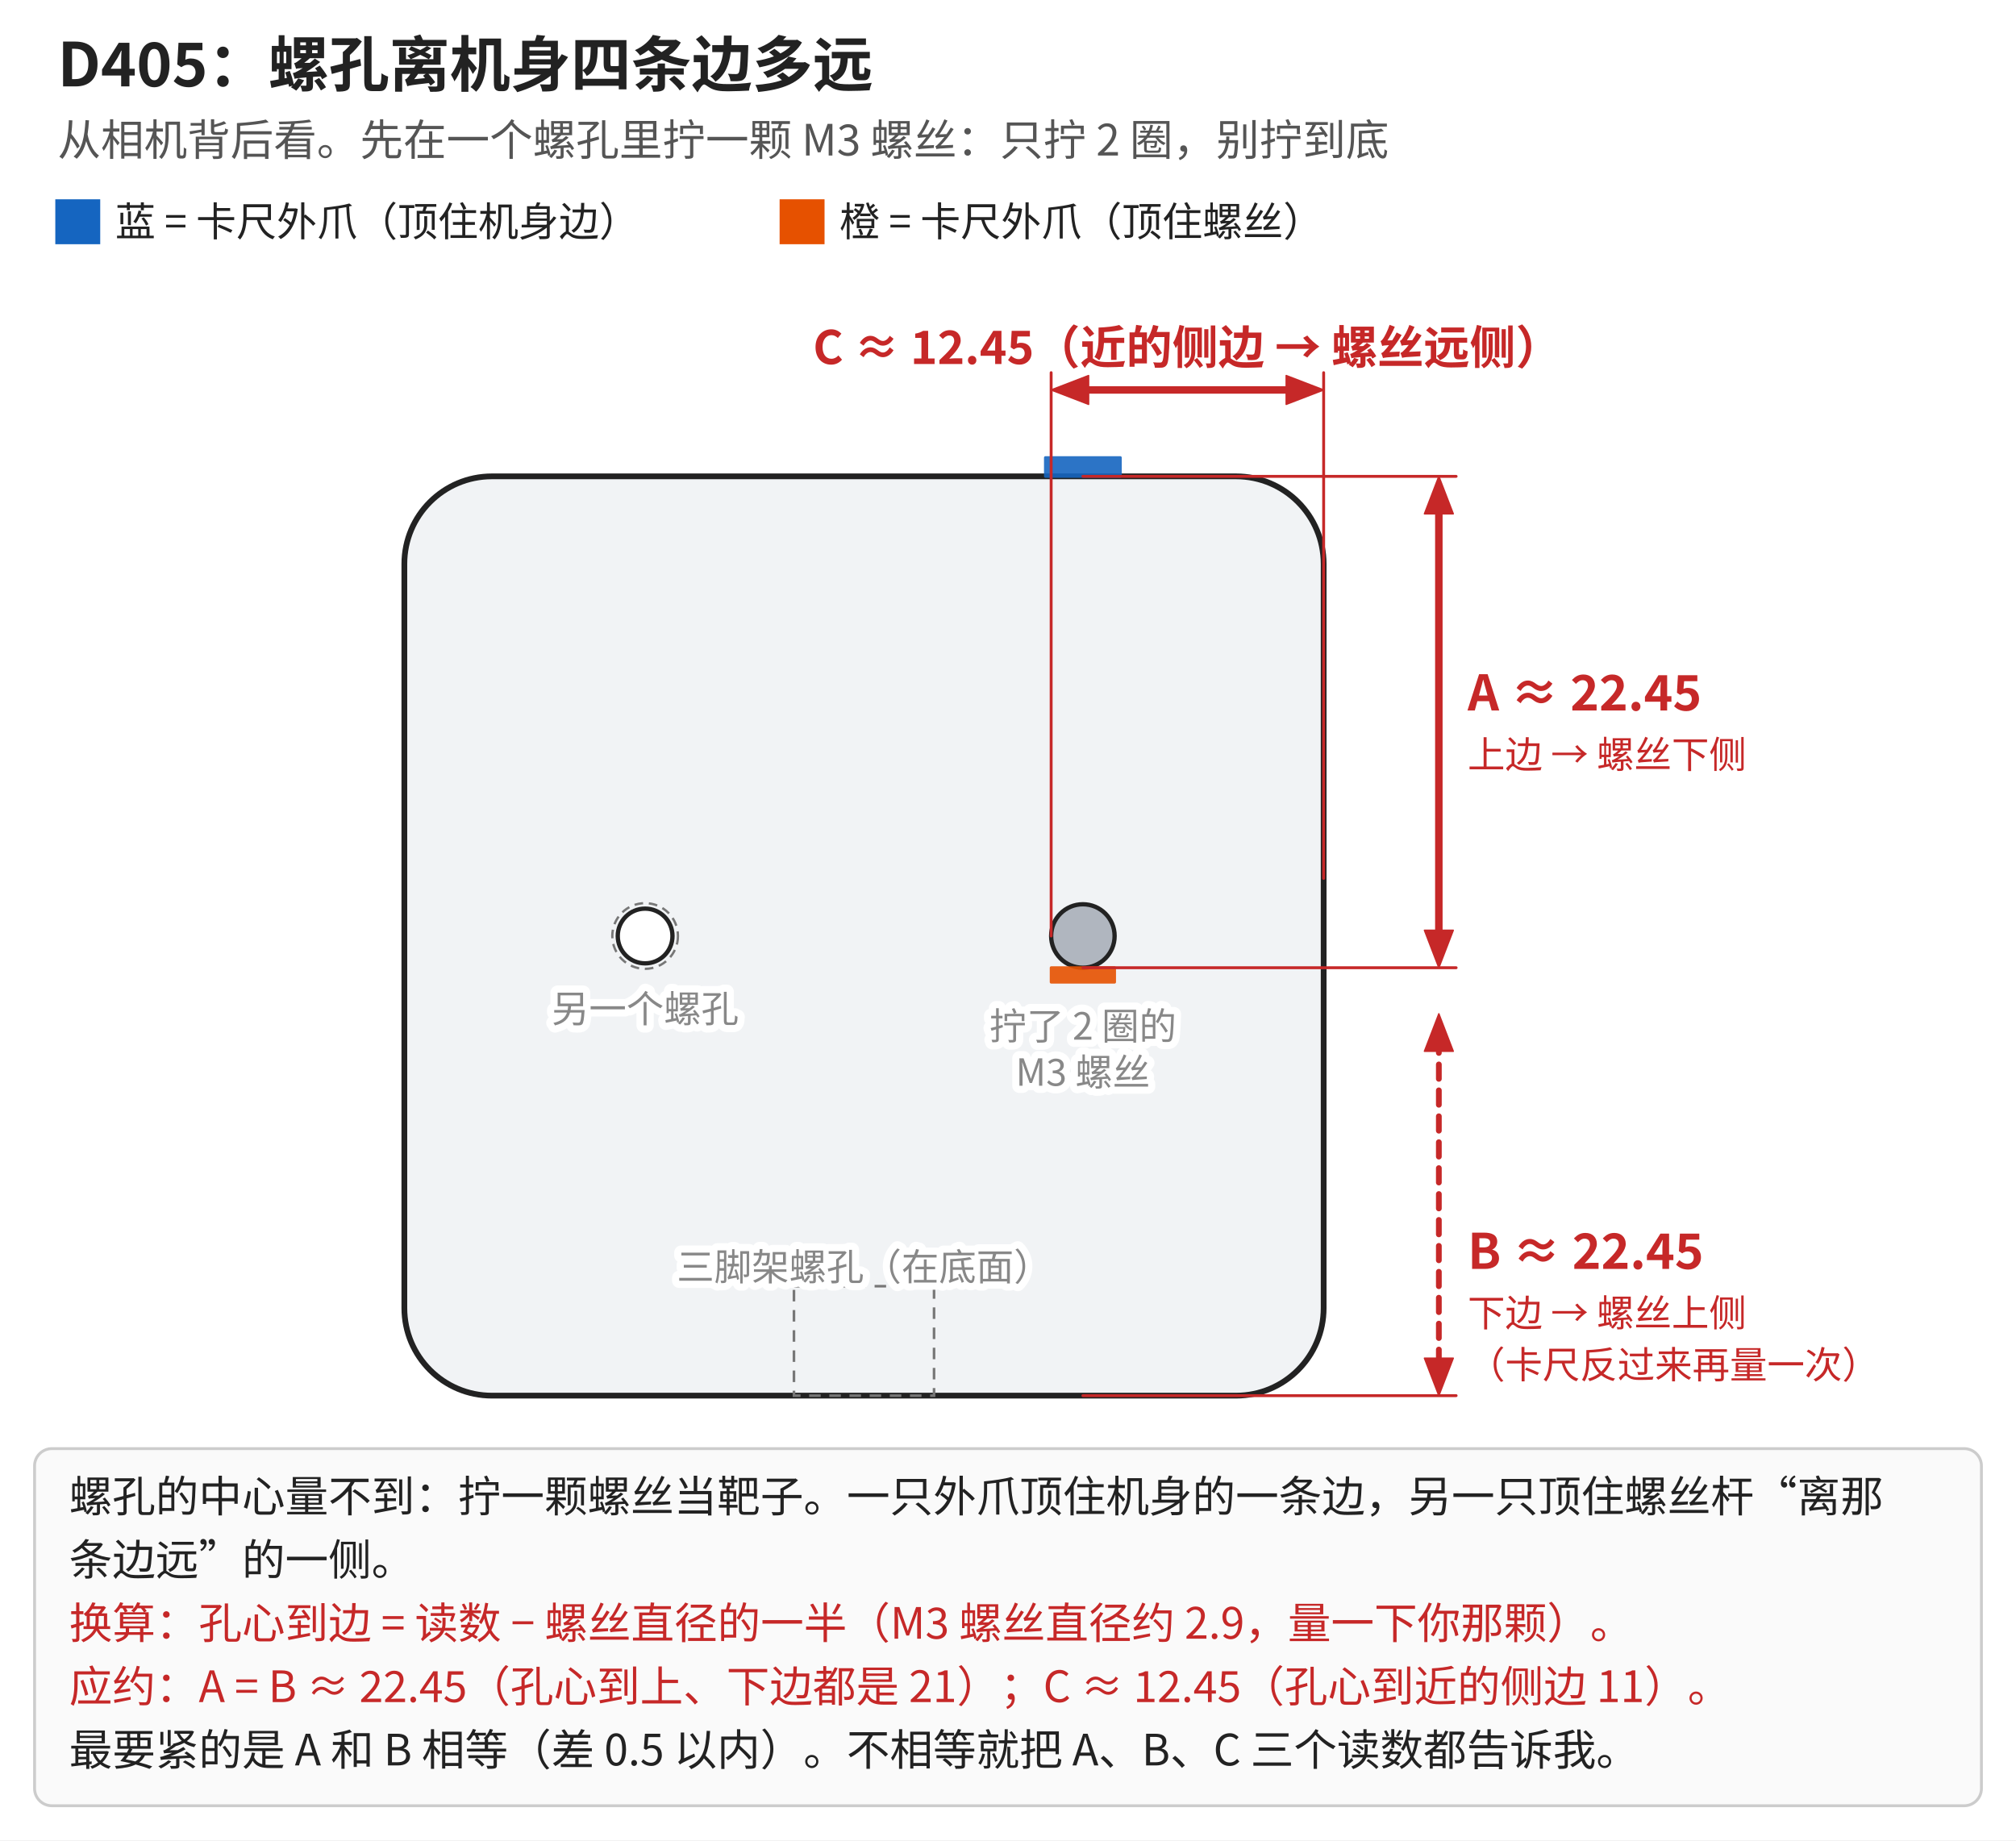
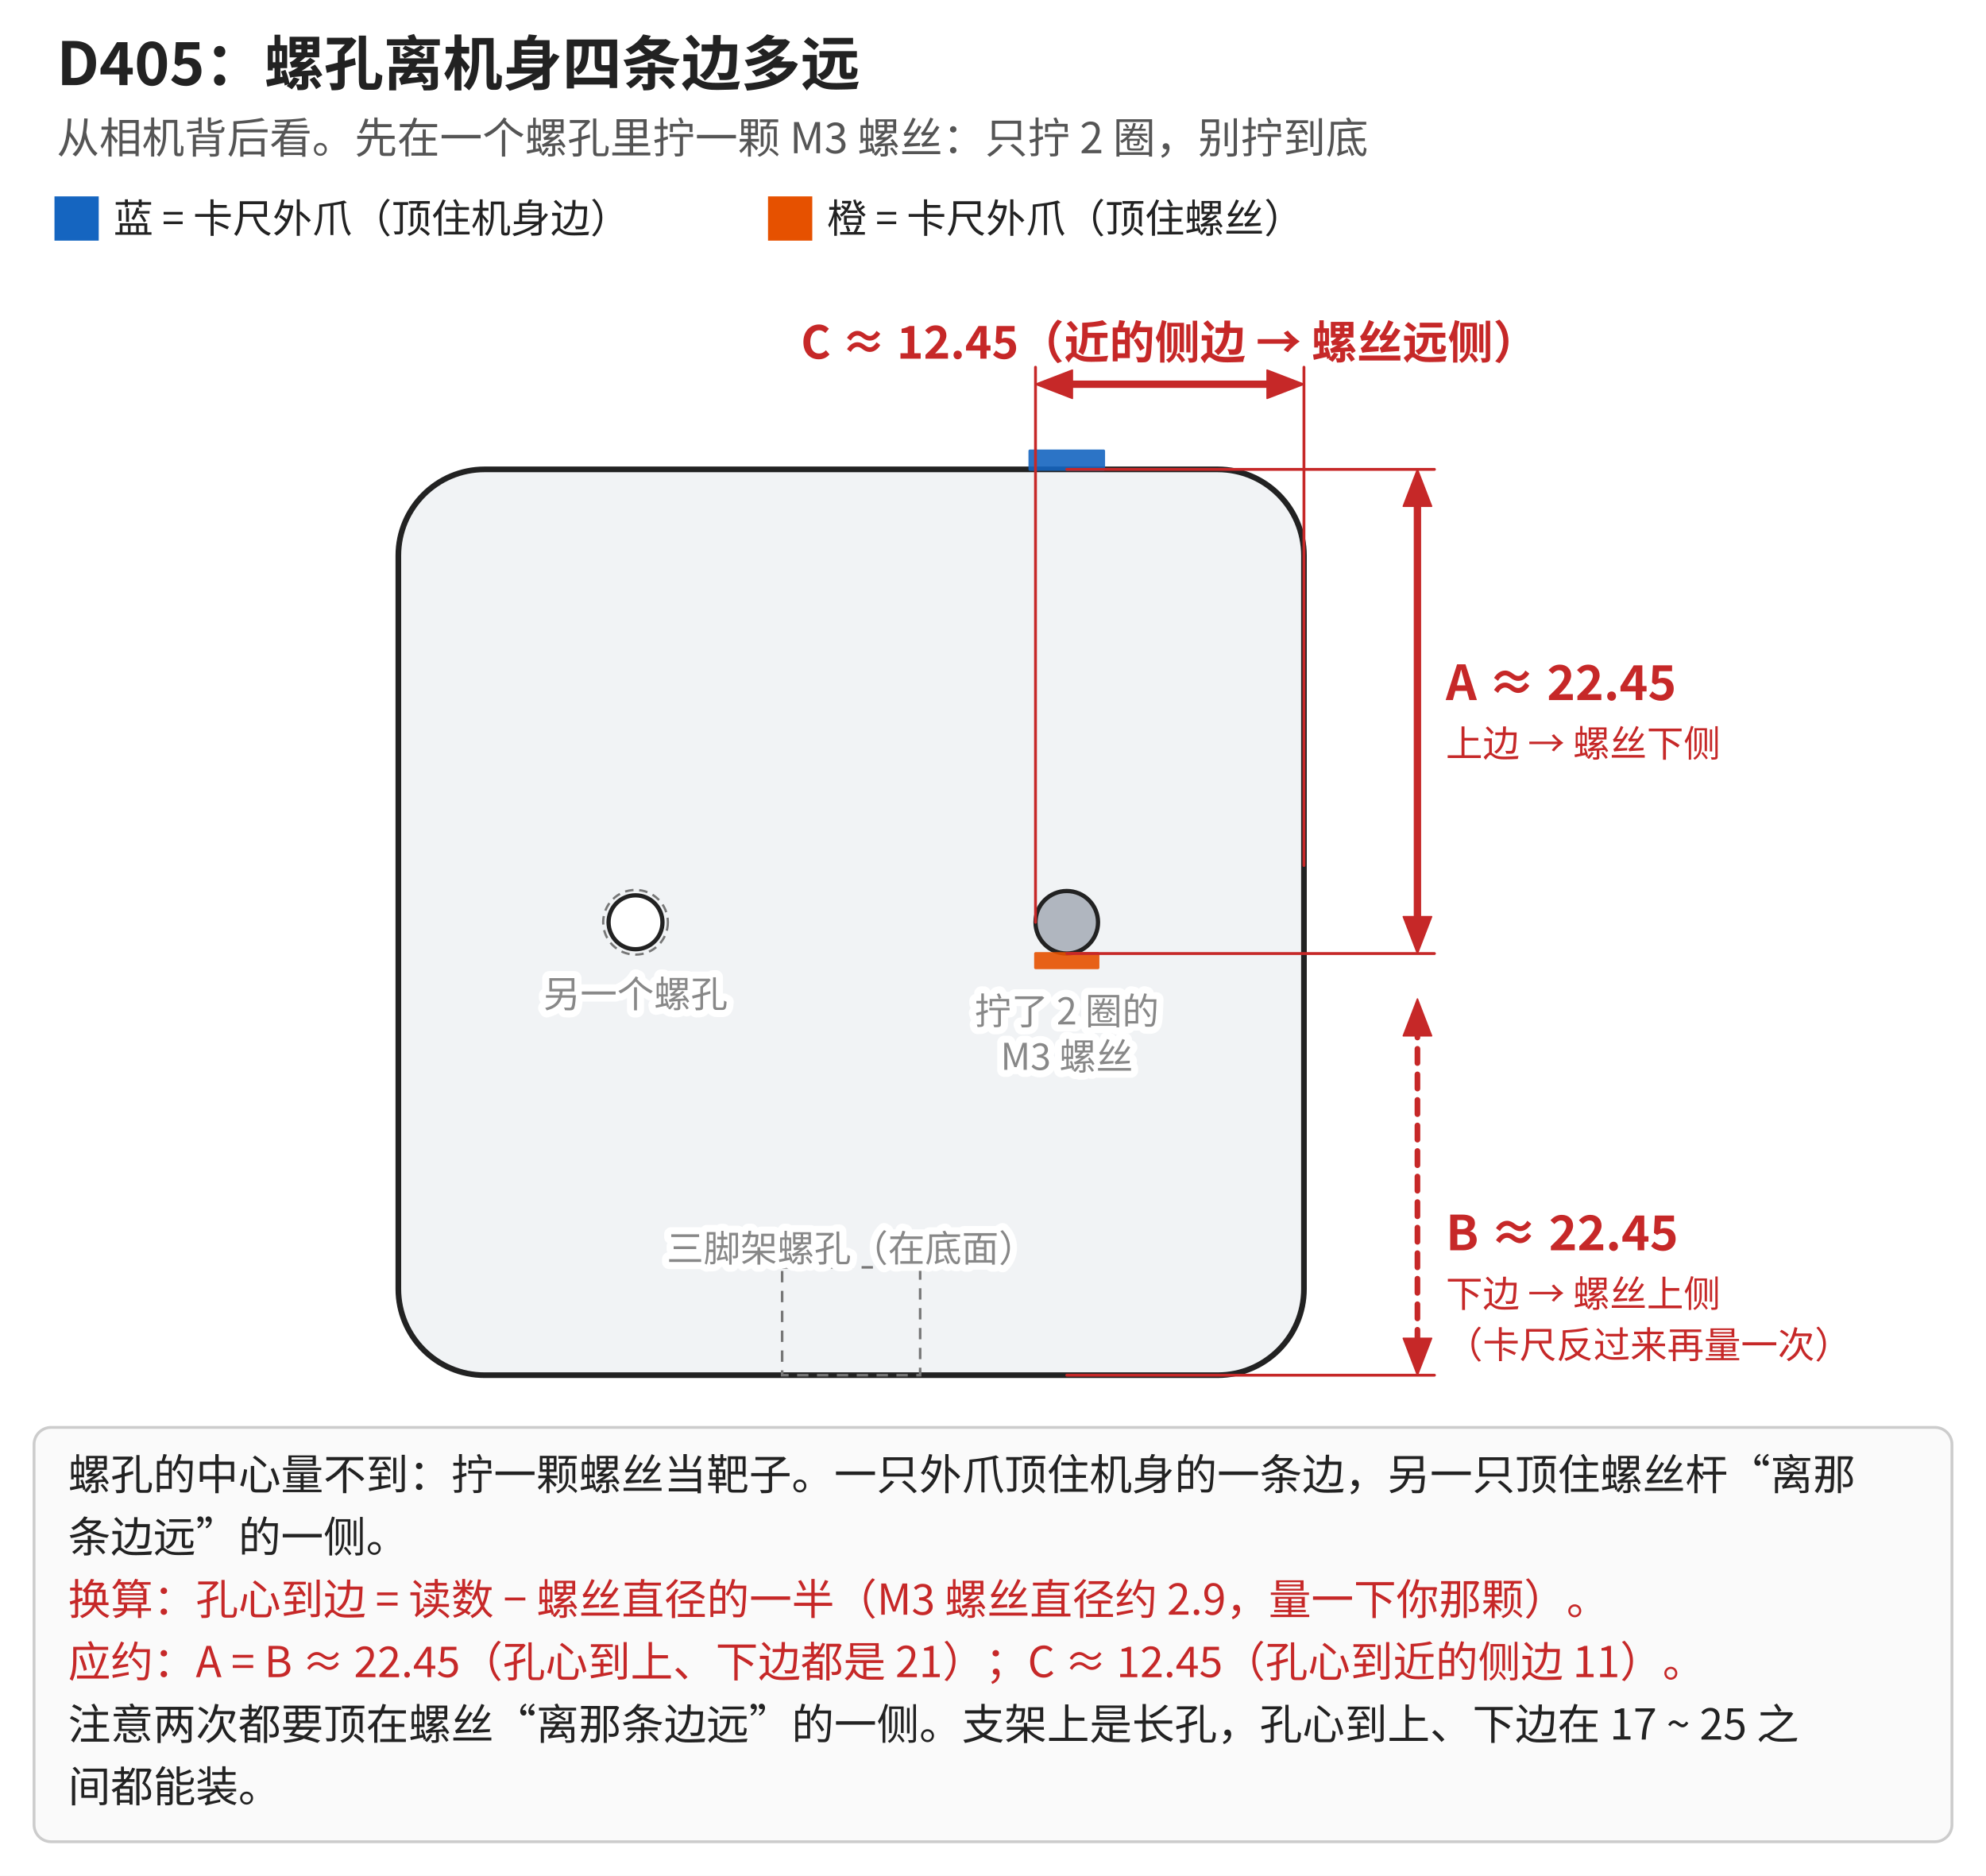
- <svg xmlns="http://www.w3.org/2000/svg" viewBox="0 0 700 639" width="700" height="639" font-family="'Noto Sans CJK SC','Source Han Sans SC','PingFang SC','Microsoft YaHei','WenQuanYi Micro Hei',sans-serif">
-   <rect width="700" height="639" fill="#ffffff" />
+ <svg xmlns="http://www.w3.org/2000/svg" viewBox="0 0 700 661" width="700" height="661" font-family="'Noto Sans CJK SC','Source Han Sans SC','PingFang SC','Microsoft YaHei','WenQuanYi Micro Hei',sans-serif">
+   <rect width="700" height="661" fill="#ffffff" />
  <text x="20.0" y="30.0" font-size="21" fill="#222" text-anchor="start" font-weight="bold">D405：螺孔离机身四条边多远</text>
  <text x="20.0" y="54.0" font-size="15" fill="#555" text-anchor="start" font-weight="normal">从相机背后看。先在一个螺孔里拧一颗 M3 螺丝：只拧 2 圈，别拧到底</text>
  <rect x="20.00" y="70.00" width="14.00" height="14.00" rx="0.00" stroke="#1565c0" stroke-width="1.60" fill="#1565c0" />
  <text x="40.0" y="82.0" font-size="14" fill="#222" text-anchor="start" font-weight="normal">蓝 = 卡尺外爪（顶住机身边）</text>
  <rect x="271.50" y="70.00" width="14.00" height="14.00" rx="0.00" stroke="#e65100" stroke-width="1.60" fill="#e65100" />
  <text x="291.5" y="82.0" font-size="14" fill="#222" text-anchor="start" font-weight="normal">橙 = 卡尺外爪（顶住螺丝）</text>
  <rect x="140.40" y="165.40" width="319.20" height="319.20" rx="30.40" stroke="#222" stroke-width="2.00" fill="#f1f3f5" />
  <circle cx="224.00" cy="325.00" r="9.50" stroke="#222" stroke-width="1.50" fill="#fff" />
  <circle cx="224.00" cy="325.00" r="11.40" stroke="#777" stroke-width="0.80" fill="none" stroke-dasharray="3 2" />
  <circle cx="376.00" cy="325.00" r="11.02" stroke="#222" stroke-width="1.50" fill="#b0b6bf" />
  <rect x="275.68" y="446.60" width="48.64" height="38.00" rx="0.00" stroke="#777" stroke-width="0.90" fill="none" stroke-dasharray="4 3" />
  <path d="M363.00 165.40 L389.00 165.40 L389.00 158.90 L363.00 158.90 Z" stroke="#1565c0" stroke-width="1.00" fill="#1565c0" stroke-linejoin="round" stroke-linecap="round" opacity="0.90" />
  <path d="M387.00 336.02 L365.00 336.02 L365.00 341.02 L387.00 341.02 Z" stroke="#e65100" stroke-width="1.00" fill="#e65100" stroke-linejoin="round" stroke-linecap="round" opacity="0.90" />
  <path d="M376.00 165.40 L505.60 165.40" stroke="#c62828" stroke-width="1.00" fill="none" stroke-linejoin="round" stroke-linecap="round" />
  <path d="M376.00 336.02 L505.60 336.02" stroke="#c62828" stroke-width="1.00" fill="none" stroke-linejoin="round" stroke-linecap="round" />
  <path d="M499.60 176.40 L499.60 325.02" stroke="#c62828" stroke-width="2.60" fill="none" stroke-linejoin="round" stroke-linecap="round" />
  <path d="M499.60 336.02 L494.60 323.02 L504.60 323.02 Z" stroke="#c62828" stroke-width="0.50" fill="#c62828" stroke-linejoin="round" stroke-linecap="round" />
  <path d="M499.60 165.40 L494.60 178.40 L504.60 178.40 Z" stroke="#c62828" stroke-width="0.50" fill="#c62828" stroke-linejoin="round" stroke-linecap="round" />
  <text x="509.6" y="246.7" font-size="17" fill="#c62828" text-anchor="start" font-weight="bold" paint-order="stroke" stroke="#fff" stroke-width="5" stroke-linejoin="round">A ≈ 22.45</text>
  <text x="509.6" y="266.7" font-size="13" fill="#c62828" text-anchor="start" font-weight="normal" paint-order="stroke" stroke="#fff" stroke-width="5" stroke-linejoin="round">上边 → 螺丝下侧</text>
  <path d="M376.00 484.60 L505.60 484.60" stroke="#c62828" stroke-width="1.00" fill="none" stroke-linejoin="round" stroke-linecap="round" />
  <path d="M499.60 473.60 L499.60 363.02" stroke="#c62828" stroke-width="2.00" fill="none" stroke-linejoin="round" stroke-linecap="round" stroke-dasharray="5 4" />
  <path d="M499.60 352.02 L504.60 365.02 L494.60 365.02 Z" stroke="#c62828" stroke-width="0.50" fill="#c62828" stroke-linejoin="round" stroke-linecap="round" />
  <path d="M499.60 484.60 L504.60 471.60 L494.60 471.60 Z" stroke="#c62828" stroke-width="0.50" fill="#c62828" stroke-linejoin="round" stroke-linecap="round" />
  <text x="509.6" y="440.6" font-size="17" fill="#c62828" text-anchor="start" font-weight="bold" paint-order="stroke" stroke="#fff" stroke-width="5" stroke-linejoin="round">B ≈ 22.45</text>
  <text x="509.6" y="460.6" font-size="13" fill="#c62828" text-anchor="start" font-weight="normal" paint-order="stroke" stroke="#fff" stroke-width="5" stroke-linejoin="round">下边 → 螺丝上侧</text>
  <text x="509.6" y="478.6" font-size="13" fill="#c62828" text-anchor="start" font-weight="normal" paint-order="stroke" stroke="#fff" stroke-width="5" stroke-linejoin="round">（卡尺反过来再量一次）</text>
  <path d="M459.60 305.00 L459.60 129.40" stroke="#c62828" stroke-width="1.00" fill="none" stroke-linejoin="round" stroke-linecap="round" />
  <path d="M364.98 325.00 L364.98 129.40" stroke="#c62828" stroke-width="1.00" fill="none" stroke-linejoin="round" stroke-linecap="round" />
  <path d="M375.98 135.40 L448.60 135.40" stroke="#c62828" stroke-width="2.60" fill="none" stroke-linejoin="round" stroke-linecap="round" />
  <path d="M459.60 135.40 L446.60 140.40 L446.60 130.40 Z" stroke="#c62828" stroke-width="0.50" fill="#c62828" stroke-linejoin="round" stroke-linecap="round" />
  <path d="M364.98 135.40 L377.98 140.40 L377.98 130.40 Z" stroke="#c62828" stroke-width="0.50" fill="#c62828" stroke-linejoin="round" stroke-linecap="round" />
  <text x="412.3" y="126.4" font-size="16" fill="#c62828" text-anchor="middle" font-weight="bold" paint-order="stroke" stroke="#fff" stroke-width="5" stroke-linejoin="round">C ≈ 12.45（近的侧边 → 螺丝远侧）</text>
  <text x="376.0" y="361.0" font-size="13" fill="#888" text-anchor="middle" font-weight="normal" paint-order="stroke" stroke="#fff" stroke-width="5" stroke-linejoin="round">拧了 2 圈的</text>
  <text x="376.0" y="377.0" font-size="13" fill="#888" text-anchor="middle" font-weight="normal" paint-order="stroke" stroke="#fff" stroke-width="5" stroke-linejoin="round">M3 螺丝</text>
  <text x="224.0" y="355.0" font-size="13" fill="#888" text-anchor="middle" font-weight="normal" paint-order="stroke" stroke="#fff" stroke-width="5" stroke-linejoin="round">另一个螺孔</text>
  <text x="300.0" y="444.6" font-size="13" fill="#888" text-anchor="middle" font-weight="normal" paint-order="stroke" stroke="#fff" stroke-width="5" stroke-linejoin="round">三脚架螺孔（在底面）</text>
-   <rect x="12.00" y="503.00" width="676.00" height="124.00" rx="6.00" stroke="#ccc" stroke-width="1.00" fill="#fafafa" />
+   <rect x="12.00" y="503.00" width="676.00" height="146.00" rx="6.00" stroke="#ccc" stroke-width="1.00" fill="#fafafa" />
  <text x="24.0" y="525.0" font-size="15" fill="#222" text-anchor="start" font-weight="normal">螺孔的中心量不到：拧一颗螺丝当靶子。一只外爪顶住机身的一条边，另一只顶住螺丝杆“离那</text>
  <text x="24.0" y="547.0" font-size="15" fill="#222" text-anchor="start" font-weight="normal">条边远”的一侧。</text>
  <text x="24.0" y="569.0" font-size="15" fill="#c62828" text-anchor="start" font-weight="normal">换算：孔心到边 = 读数 − 螺丝直径的一半（M3 螺丝直径约 2.9，量一下你那颗）。</text>
  <text x="24.0" y="591.0" font-size="15" fill="#c62828" text-anchor="start" font-weight="normal">应约：A = B ≈ 22.45（孔心到上、下边都是 21）；C ≈ 12.45（孔心到近的侧边 11）。</text>
-   <text x="24.0" y="613.0" font-size="15" fill="#222" text-anchor="start" font-weight="normal">最要紧的是 A 和 B 相等（差 0.5 以内）。不相等就把 A、B、C 三个读数都告诉我。</text>
+   <text x="24.0" y="613.0" font-size="15" fill="#222" text-anchor="start" font-weight="normal">注意两次都要顶在螺丝“离那条边远”的一侧。支架上是长孔，孔心到上、下边在 17 ~ 25 之</text>
+   <text x="24.0" y="635.0" font-size="15" fill="#222" text-anchor="start" font-weight="normal">间都能装。</text>
</svg>
